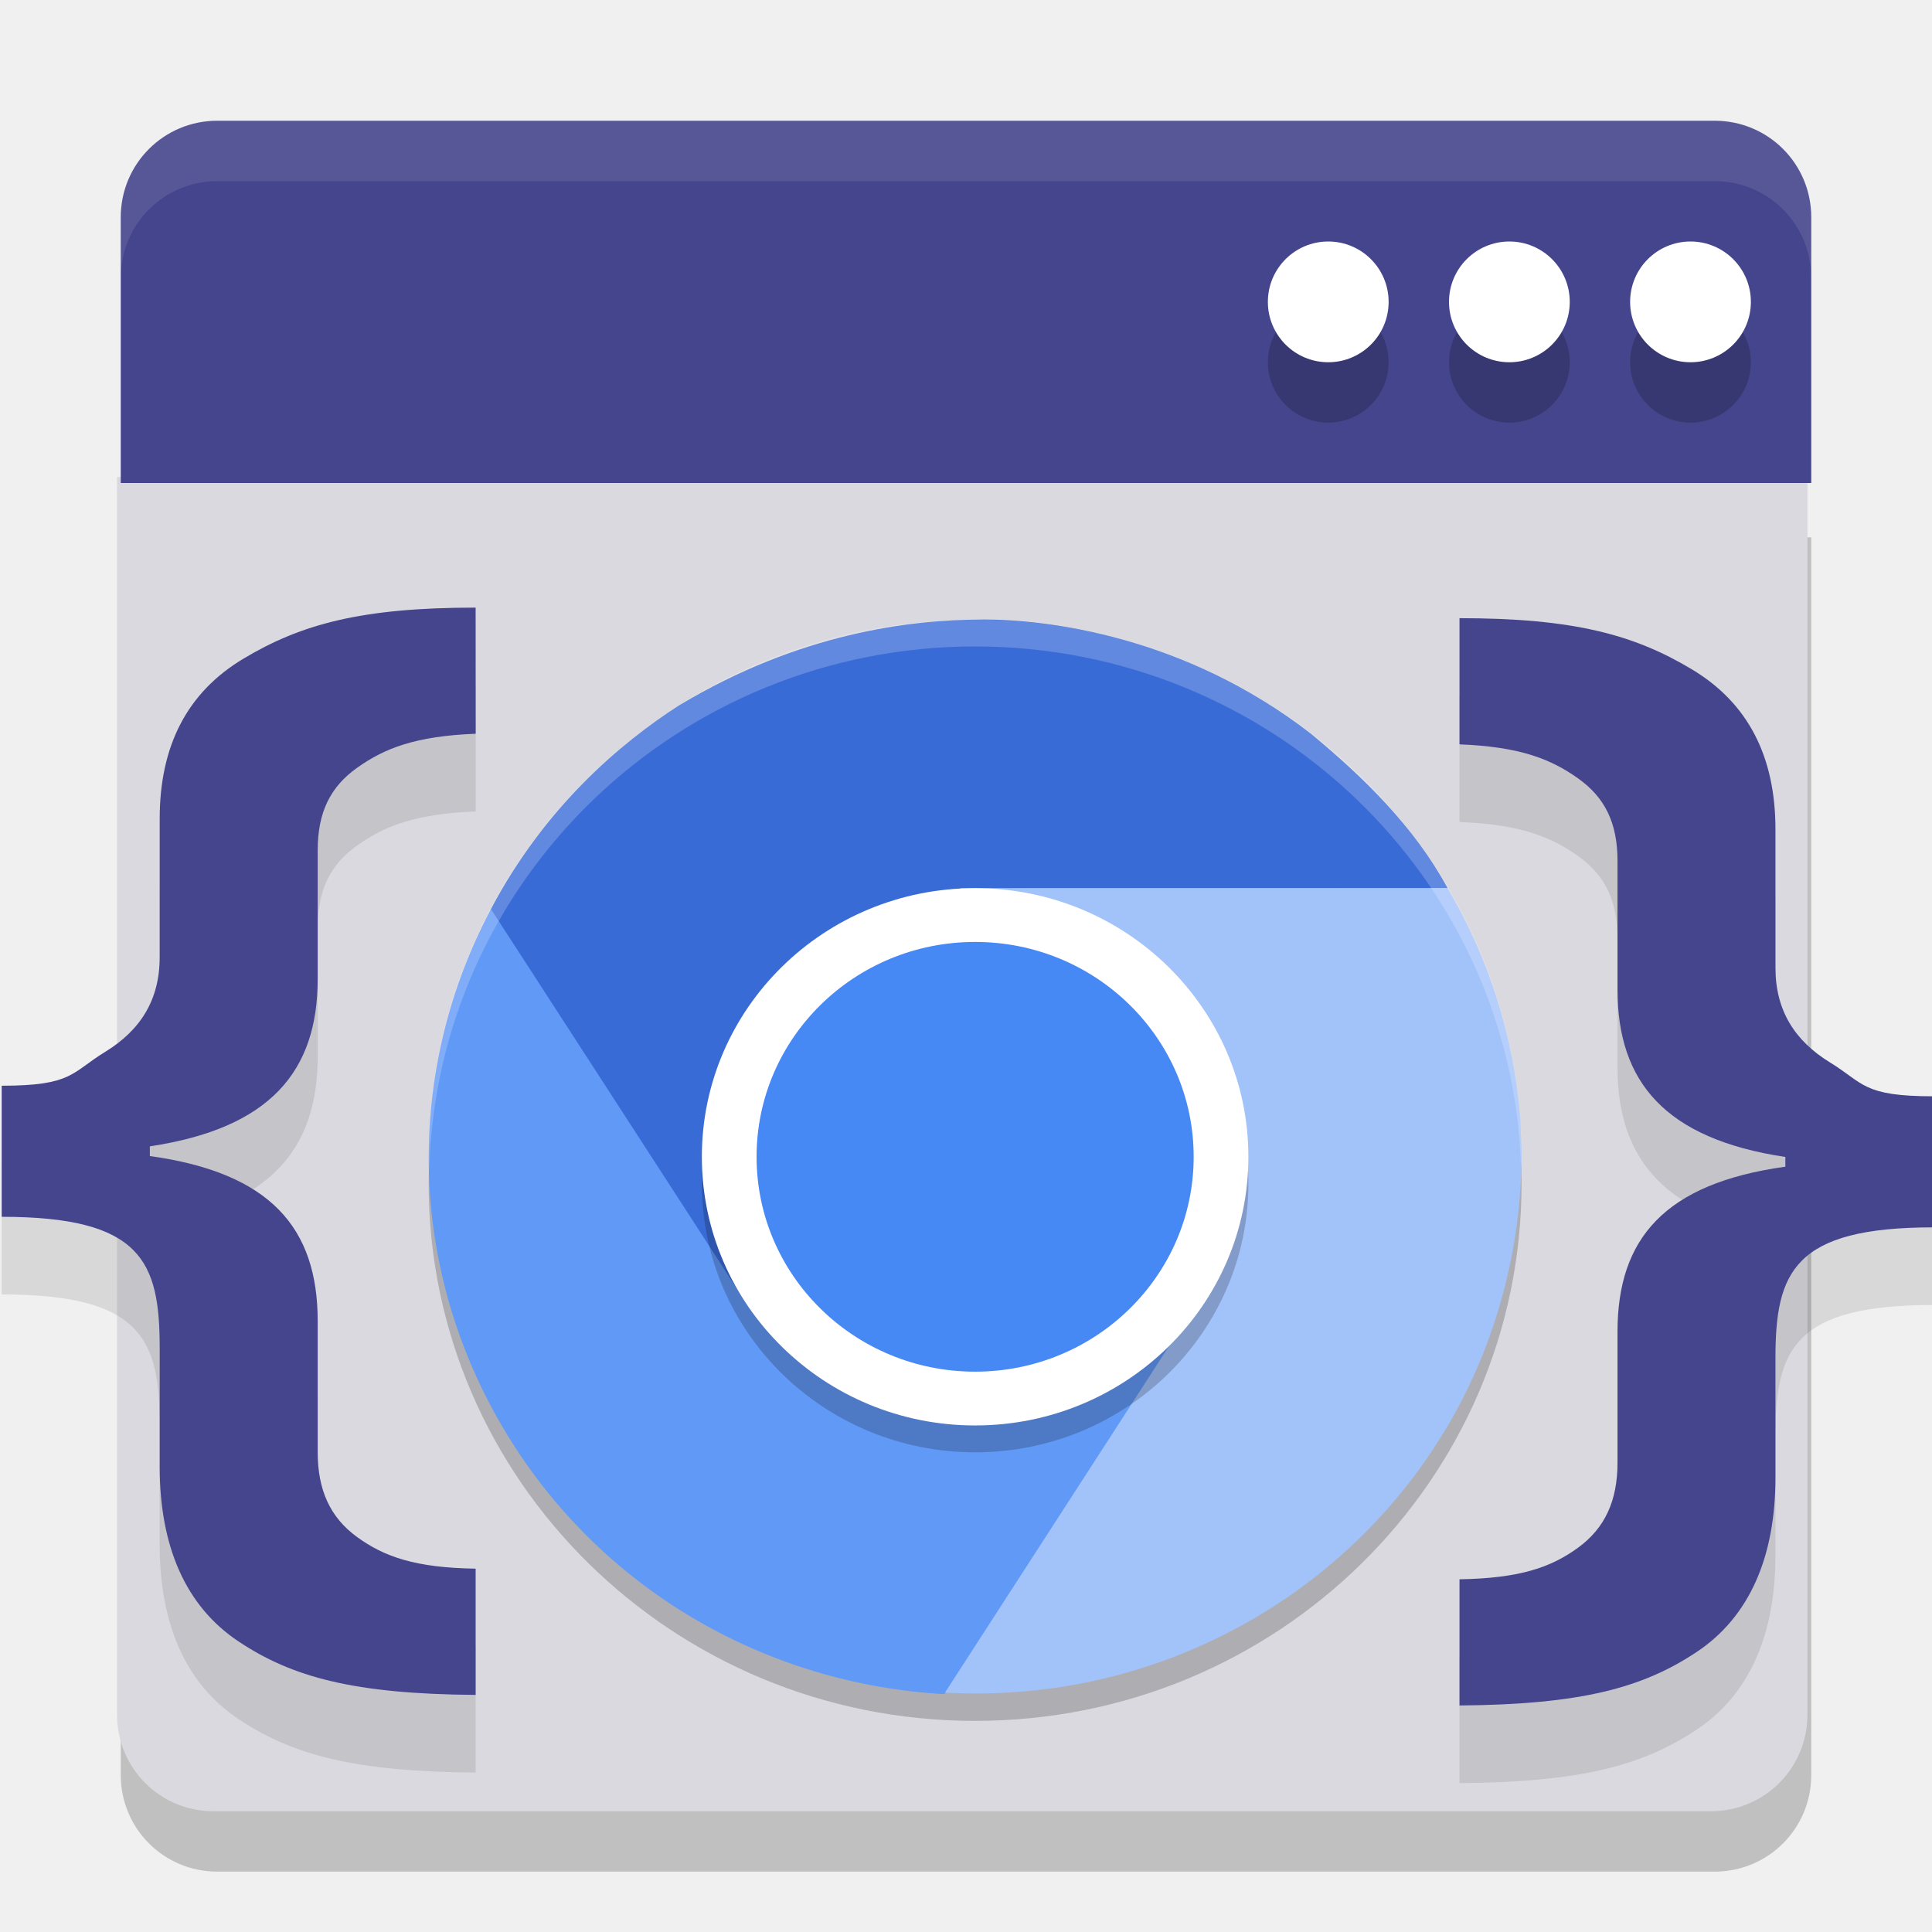
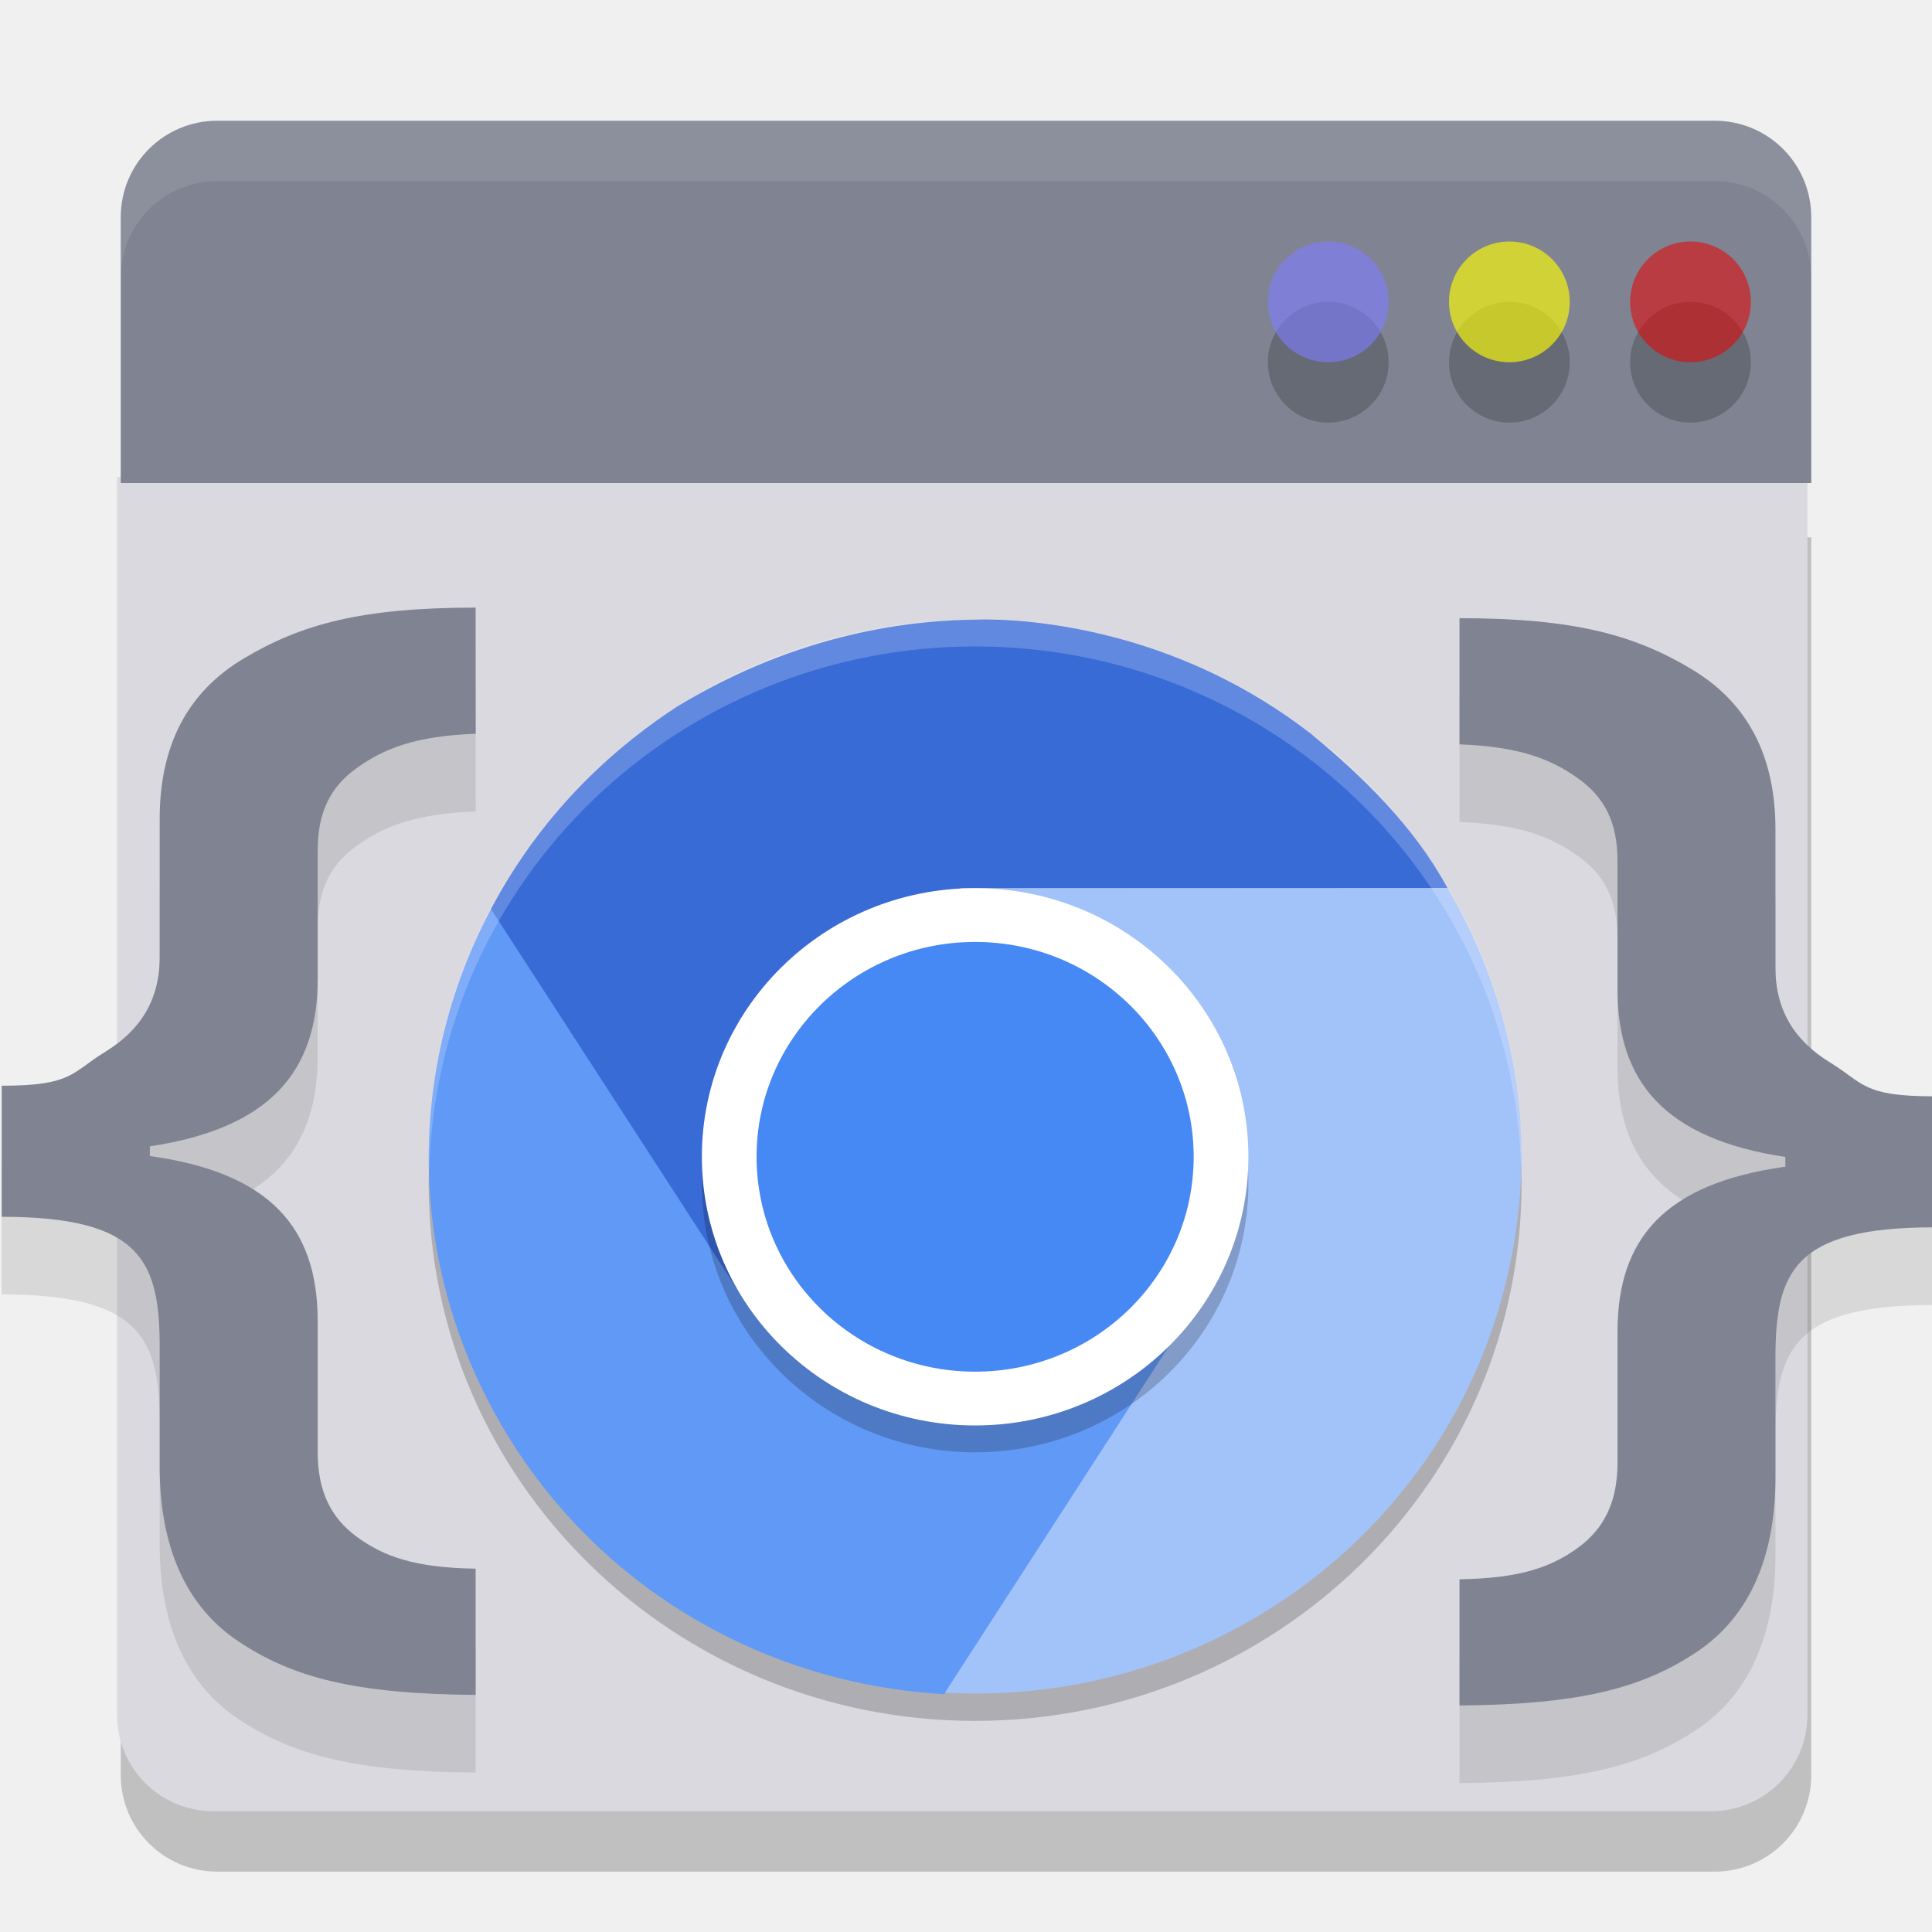
<svg xmlns="http://www.w3.org/2000/svg" width="32" height="32" version="1" id="svg22">
  <defs id="defs26" />
  <path style="opacity:0.2" d="M 2,8.9 V 29.4 C 2,30.287 2.713,31 3.6,31 H 16 28.4 C 29.287,31 30,30.287 30,29.4 V 8.9 H 16 Z" id="path2" />
  <g id="g1662">
    <path style="fill:#dad9df;fill-opacity:1" d="M 1.938,7.9 V 28.4 C 1.938,29.287 2.651,30 3.537,30 h 12.4 12.4 c 0.886,0 1.6,-0.713 1.6,-1.6 V 7.9 h -14 z" id="path4" />
  </g>
-   <path style="fill:#45458d;fill-opacity:1" d="M 3.6,2 C 2.713,2 2,2.713 2,3.6 V 8 h 13 2 13 V 3.6 C 30,2.713 29.287,2 28.4,2 H 17 15 Z" id="path6" />
+   <path style="fill:#808492;fill-opacity:1" d="M 3.6,2 C 2.713,2 2,2.713 2,3.6 V 8 h 13 2 13 V 3.6 C 30,2.713 29.287,2 28.4,2 H 17 15 Z" id="path6" />
  <path style="opacity:0.2" d="m 22,5 a 1,1 0 0 0 -1,1 1,1 0 0 0 1,1 1,1 0 0 0 1,-1 1,1 0 0 0 -1,-1 z m 3,0 a 1,1 0 0 0 -1,1 1,1 0 0 0 1,1 1,1 0 0 0 1,-1 1,1 0 0 0 -1,-1 z m 3,0 a 1,1 0 0 0 -1,1 1,1 0 0 0 1,1 1,1 0 0 0 1,-1 1,1 0 0 0 -1,-1 z" id="path8" />
-   <circle style="fill:#ffffff" cx="28" cy="5" r="1" id="circle10" />
-   <circle style="fill:#ffffff" cx="25" cy="5" r="1" id="circle12" />
-   <circle style="fill:#ffffff" cx="22" cy="5" r="1" id="circle14" />
+   <circle style="fill:#e80000;fill-opacity:0.548" cx="28" cy="5" r="1" id="circle10" />
+   <circle style="fill:#ffff01;fill-opacity:0.629" cx="25" cy="5" r="1" id="circle12" />
+   <circle style="fill:#7d7dff;fill-opacity:0.61" cx="22" cy="5" r="1" id="circle14" />
  <path style="opacity:0.1;fill:#ffffff" d="M 3.6,2 C 2.713,2 2,2.713 2,3.6 v 1 C 2,3.713 2.713,3 3.6,3 H 15 17 28.4 C 29.287,3 30,3.713 30,4.6 v -1 C 30,2.713 29.287,2 28.4,2 H 17 15 Z" id="path16" />
  <g id="g511" transform="matrix(1.285459,0,0,1.263761,-4.094878,-3.448403)">
    <circle style="opacity:0.2;stroke-width:0.704" cx="15.75" cy="18.242" r="7.041" id="circle241" />
    <path style="fill:#6199f6;stroke-width:0.704" d="m 9.658,21.426 c 1.233,2.138 3.406,3.375 5.688,3.506 2.433,-1.343 3.723,-3.05 3.094,-5.369 -0.267,0.435 -0.637,0.813 -1.111,1.086 -0.754,0.436 -1.452,-0.023 -2.229,-0.226 -0.788,-0.206 -1.653,-0.168 -2.093,-0.933 L 9.865,14.043 c -1.414,2.15 -1.585,4.993 -0.207,7.383 z" id="path243" />
    <path style="fill:#396bd7;stroke-width:0.704" d="m 15.84,10.849 c -0.92,0 -2.35,0.175 -3.9,1.122 -7.04e-4,0 -0.002,7.04e-4 -0.003,0.001 l -0.001,0.001 c -0.756,0.494 -1.736,1.338 -2.424,2.671 l 3.218,5.053 c -0.262,-0.437 -0.127,-1.13 -0.15,-1.677 -0.039,-0.936 0.783,-1.369 1.401,-1.975 0.539,-0.528 1.805,-1.252 1.577,-1.676 h 6.28 c -0.433,-0.806 -1.07,-1.441 -1.76,-2.023 -1.632,-1.286 -3.395,-1.498 -4.238,-1.498 z" id="path245" />
    <path style="fill:#a2c2fa;stroke-width:0.704" d="m 21.837,14.368 -5.992,0.003 c 0.51,0.013 1.022,0.5 1.496,0.775 0.811,0.468 0.735,1.395 0.915,2.241 0.156,0.738 1.058,1.242 0.65,1.949 l -3.545,5.577 c 0.041,0.002 0.081,0.004 0.121,0.005 2.601,0.106 5.07,-1.245 6.384,-3.548 0.603,-1.061 0.925,-2.295 0.925,-3.518 v -0.003 c 0,-0.158 -0.013,-0.315 -0.019,-0.473 -0.081,-1.06 -0.401,-2.088 -0.935,-3.007 z" id="path247" />
    <path style="opacity:0.2;fill:#ffffff;stroke-width:0.704" d="m 15.75,10.849 a 7.041,7.041 0 0 0 -7.041,7.041 7.041,7.041 0 0 0 0.007,0.206 7.041,7.041 0 0 1 7.034,-6.895 7.041,7.041 0 0 1 7.034,6.835 7.041,7.041 0 0 0 0.007,-0.146 7.041,7.041 0 0 0 -7.041,-7.041 z" id="path249" />
    <circle style="opacity:0.2;stroke-width:0.704" cx="15.75" cy="18.242" r="3.521" id="circle251" />
    <circle style="fill:#ffffff;stroke-width:0.704" cx="15.75" cy="17.89" r="3.521" id="circle253" />
    <circle style="fill:#4688f4;stroke-width:0.704" cx="15.75" cy="17.89" r="2.816" id="circle255" />
  </g>
  <path style="opacity:0.1;stroke-width:1.297" d="m 24.174,11.525 v 2.09 c 0.993,0.038 1.509,0.24 1.963,0.563 0.444,0.315 0.654,0.736 0.654,1.367 v 2.13 c 0,1.529 0.785,2.474 2.78,2.774 v 0.161 c -1.996,0.277 -2.78,1.189 -2.78,2.733 v 2.171 c 0,0.63 -0.21,1.084 -0.654,1.407 -0.444,0.323 -0.96,0.507 -1.963,0.523 v 2.09 c 2.013,-0.015 3.036,-0.293 3.925,-0.884 0.88,-0.584 1.308,-1.58 1.308,-2.894 v -1.97 c 0,-1.429 0.299,-2.171 2.617,-2.171 v -2.171 c -1.176,7e-6 -1.151,-0.217 -1.717,-0.563 -0.575,-0.354 -0.9,-0.853 -0.9,-1.568 v -2.291 c 0,-1.199 -0.449,-2.092 -1.39,-2.653 -0.95,-0.569 -1.952,-0.844 -3.843,-0.844 z" id="path715" />
  <path style="opacity:0.1;stroke-width:1.297" d="m 7.878,11.35 c -1.891,1.8e-5 -2.893,0.275 -3.843,0.844 -0.941,0.561 -1.39,1.454 -1.39,2.653 v 2.291 c 0,0.715 -0.324,1.214 -0.9,1.568 -0.566,0.346 -0.541,0.563 -1.717,0.563 v 2.171 c 2.318,5e-6 2.617,0.741 2.617,2.171 v 1.97 c 0,1.314 0.428,2.31 1.308,2.894 0.889,0.592 1.912,0.869 3.925,0.884 v -2.09 C 6.876,27.253 6.36,27.068 5.916,26.746 5.471,26.423 5.262,25.969 5.262,25.339 v -2.171 c 0,-1.545 -0.785,-2.457 -2.78,-2.733 v -0.161 c 1.996,-0.3 2.78,-1.244 2.78,-2.774 v -2.13 c 0,-0.63 0.21,-1.052 0.654,-1.367 0.453,-0.323 0.969,-0.524 1.963,-0.563 z" id="path515" />
-   <path style="fill:#45458d;fill-opacity:1;stroke-width:1.297" d="m 24.174,10.239 v 2.09 c 0.993,0.038 1.509,0.24 1.963,0.563 0.444,0.315 0.654,0.736 0.654,1.367 v 2.13 c 0,1.529 0.785,2.474 2.78,2.774 v 0.161 c -1.996,0.277 -2.78,1.189 -2.78,2.733 v 2.171 c 0,0.63 -0.21,1.084 -0.654,1.407 -0.444,0.323 -0.96,0.507 -1.963,0.523 v 2.09 c 2.013,-0.015 3.036,-0.293 3.925,-0.884 0.88,-0.584 1.308,-1.58 1.308,-2.894 v -1.97 c 0,-1.429 0.299,-2.171 2.617,-2.171 v -2.171 c -1.176,8e-6 -1.151,-0.217 -1.717,-0.563 -0.575,-0.354 -0.9,-0.853 -0.9,-1.568 v -2.291 c 0,-1.199 -0.449,-2.092 -1.39,-2.653 -0.95,-0.569 -1.952,-0.844 -3.843,-0.844 z" id="path711" />
-   <path style="fill:#45458d;fill-opacity:1;stroke-width:1.297" d="m 7.878,10.064 c -1.891,1.7e-5 -2.893,0.275 -3.843,0.844 -0.941,0.561 -1.39,1.454 -1.39,2.653 v 2.291 c 0,0.715 -0.324,1.214 -0.9,1.568 -0.566,0.346 -0.541,0.563 -1.717,0.563 v 2.171 c 2.318,4e-6 2.617,0.741 2.617,2.171 v 1.97 c 0,1.314 0.428,2.31 1.308,2.894 0.889,0.592 1.912,0.869 3.925,0.884 V 25.982 C 6.876,25.967 6.36,25.782 5.916,25.459 5.471,25.137 5.262,24.683 5.262,24.052 v -2.171 c 0,-1.545 -0.785,-2.457 -2.78,-2.733 v -0.161 c 1.996,-0.3 2.78,-1.244 2.78,-2.774 v -2.13 c 0,-0.63 0.21,-1.052 0.654,-1.367 0.453,-0.323 0.969,-0.524 1.963,-0.563 z" id="path521" />
+   <path style="fill:#808492;fill-opacity:1;stroke-width:1.297" d="m 24.174,10.239 v 2.09 c 0.993,0.038 1.509,0.24 1.963,0.563 0.444,0.315 0.654,0.736 0.654,1.367 v 2.13 c 0,1.529 0.785,2.474 2.78,2.774 v 0.161 c -1.996,0.277 -2.78,1.189 -2.78,2.733 v 2.171 c 0,0.63 -0.21,1.084 -0.654,1.407 -0.444,0.323 -0.96,0.507 -1.963,0.523 v 2.09 c 2.013,-0.015 3.036,-0.293 3.925,-0.884 0.88,-0.584 1.308,-1.58 1.308,-2.894 v -1.97 c 0,-1.429 0.299,-2.171 2.617,-2.171 v -2.171 c -1.176,8e-6 -1.151,-0.217 -1.717,-0.563 -0.575,-0.354 -0.9,-0.853 -0.9,-1.568 v -2.291 c 0,-1.199 -0.449,-2.092 -1.39,-2.653 -0.95,-0.569 -1.952,-0.844 -3.843,-0.844 z" id="path711" />
+   <path style="fill:#808492;fill-opacity:1;stroke-width:1.297" d="m 7.878,10.064 c -1.891,1.7e-5 -2.893,0.275 -3.843,0.844 -0.941,0.561 -1.39,1.454 -1.39,2.653 v 2.291 c 0,0.715 -0.324,1.214 -0.9,1.568 -0.566,0.346 -0.541,0.563 -1.717,0.563 v 2.171 c 2.318,4e-6 2.617,0.741 2.617,2.171 v 1.97 c 0,1.314 0.428,2.31 1.308,2.894 0.889,0.592 1.912,0.869 3.925,0.884 V 25.982 C 6.876,25.967 6.36,25.782 5.916,25.459 5.471,25.137 5.262,24.683 5.262,24.052 v -2.171 c 0,-1.545 -0.785,-2.457 -2.78,-2.733 v -0.161 c 1.996,-0.3 2.78,-1.244 2.78,-2.774 v -2.13 c 0,-0.63 0.21,-1.052 0.654,-1.367 0.453,-0.323 0.969,-0.524 1.963,-0.563 z" id="path521" />
</svg>
